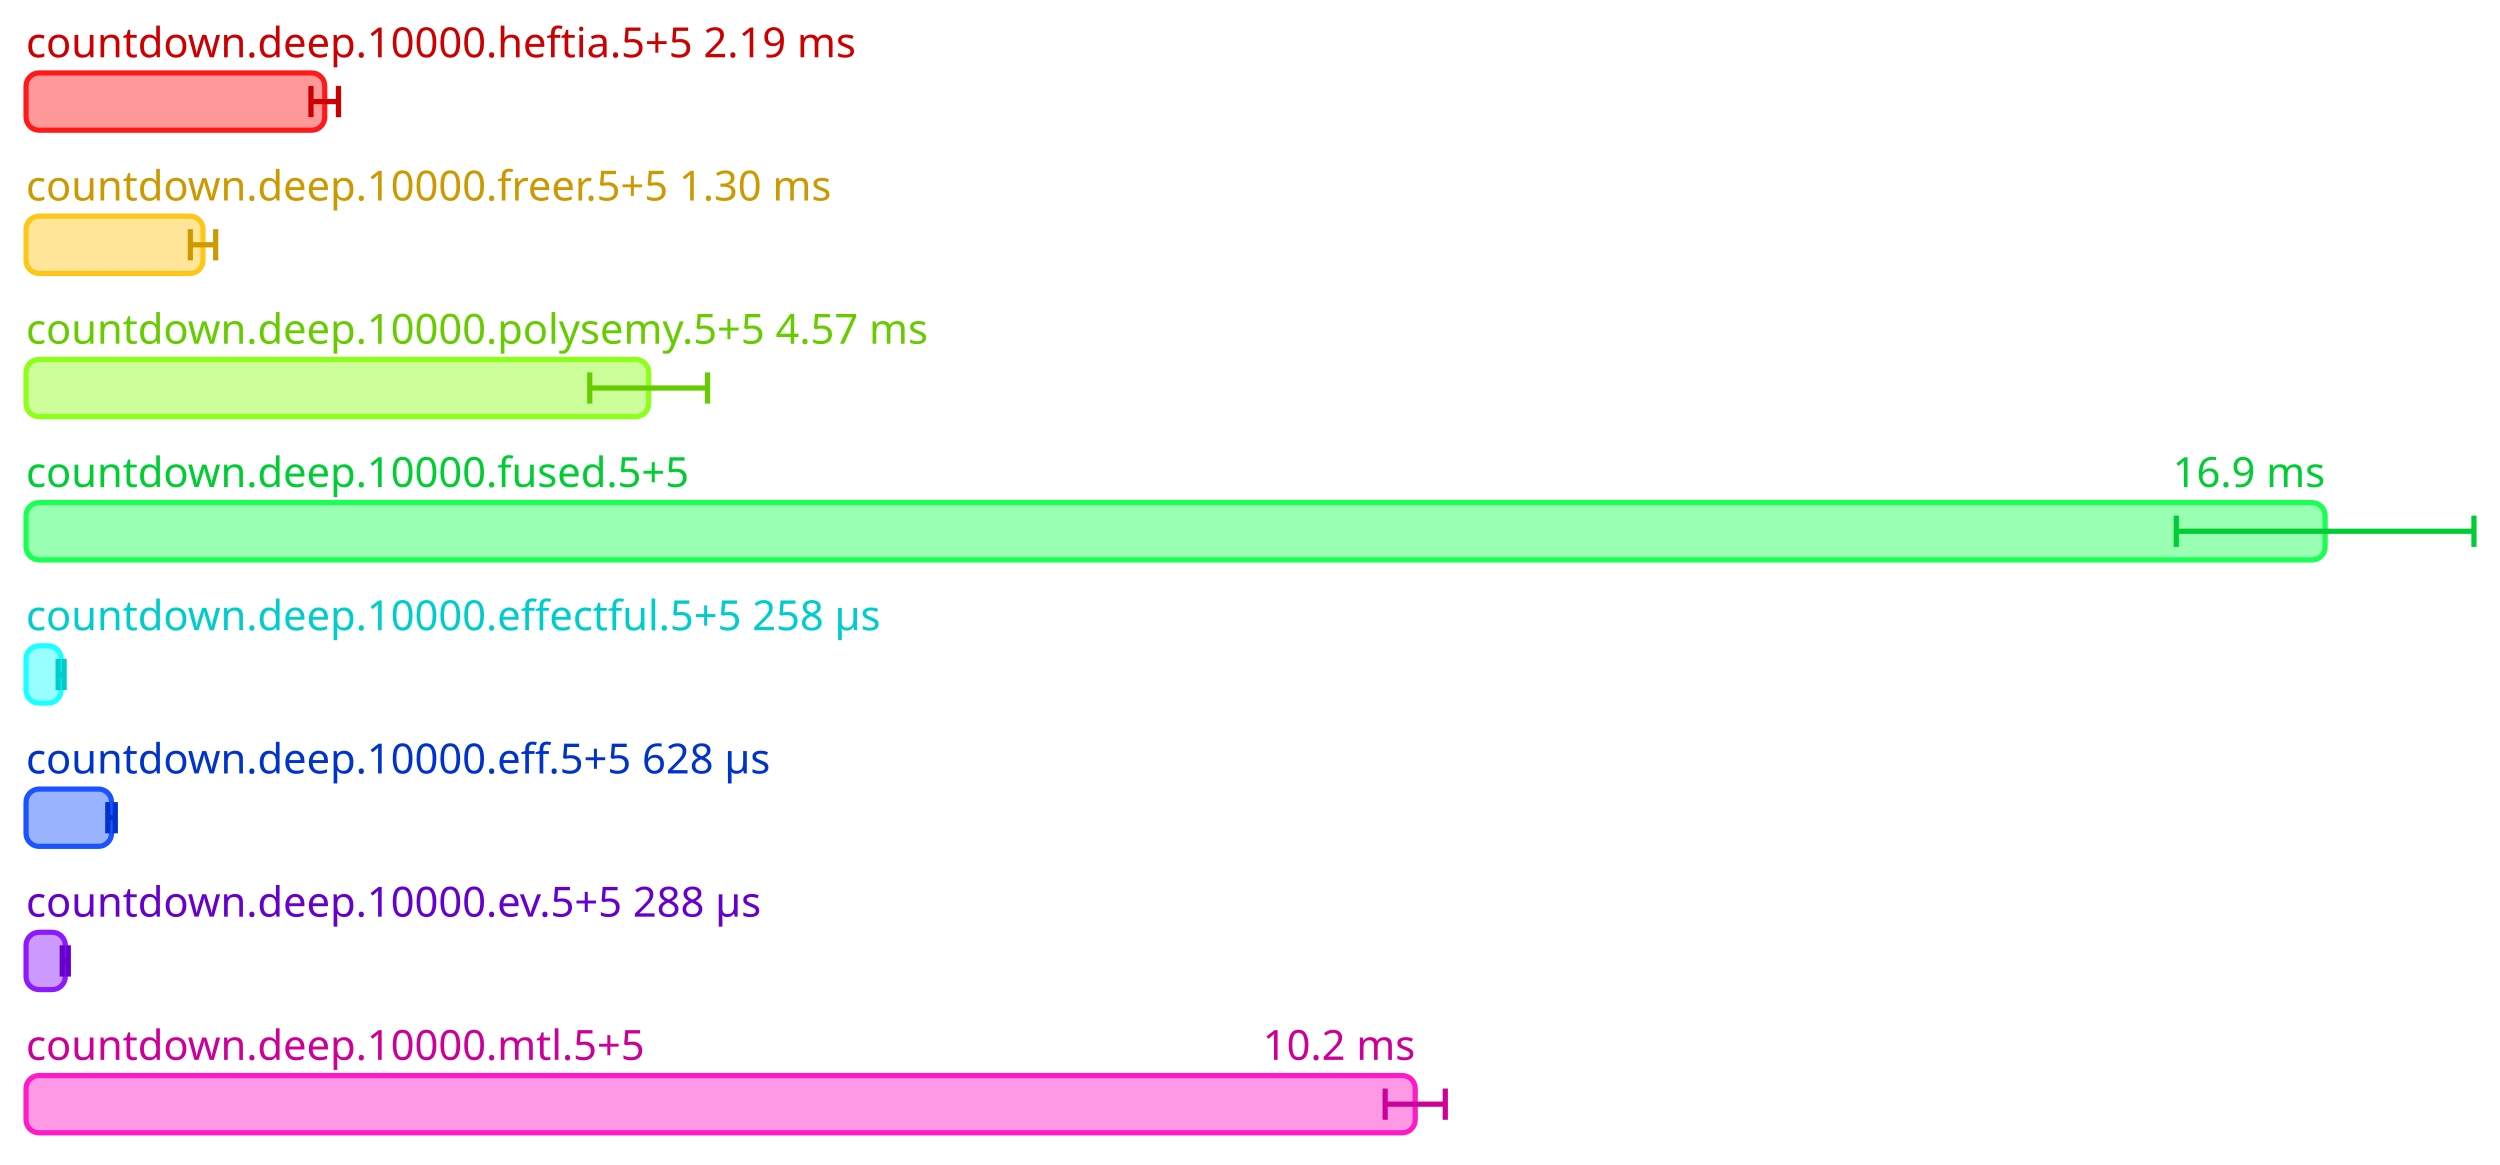
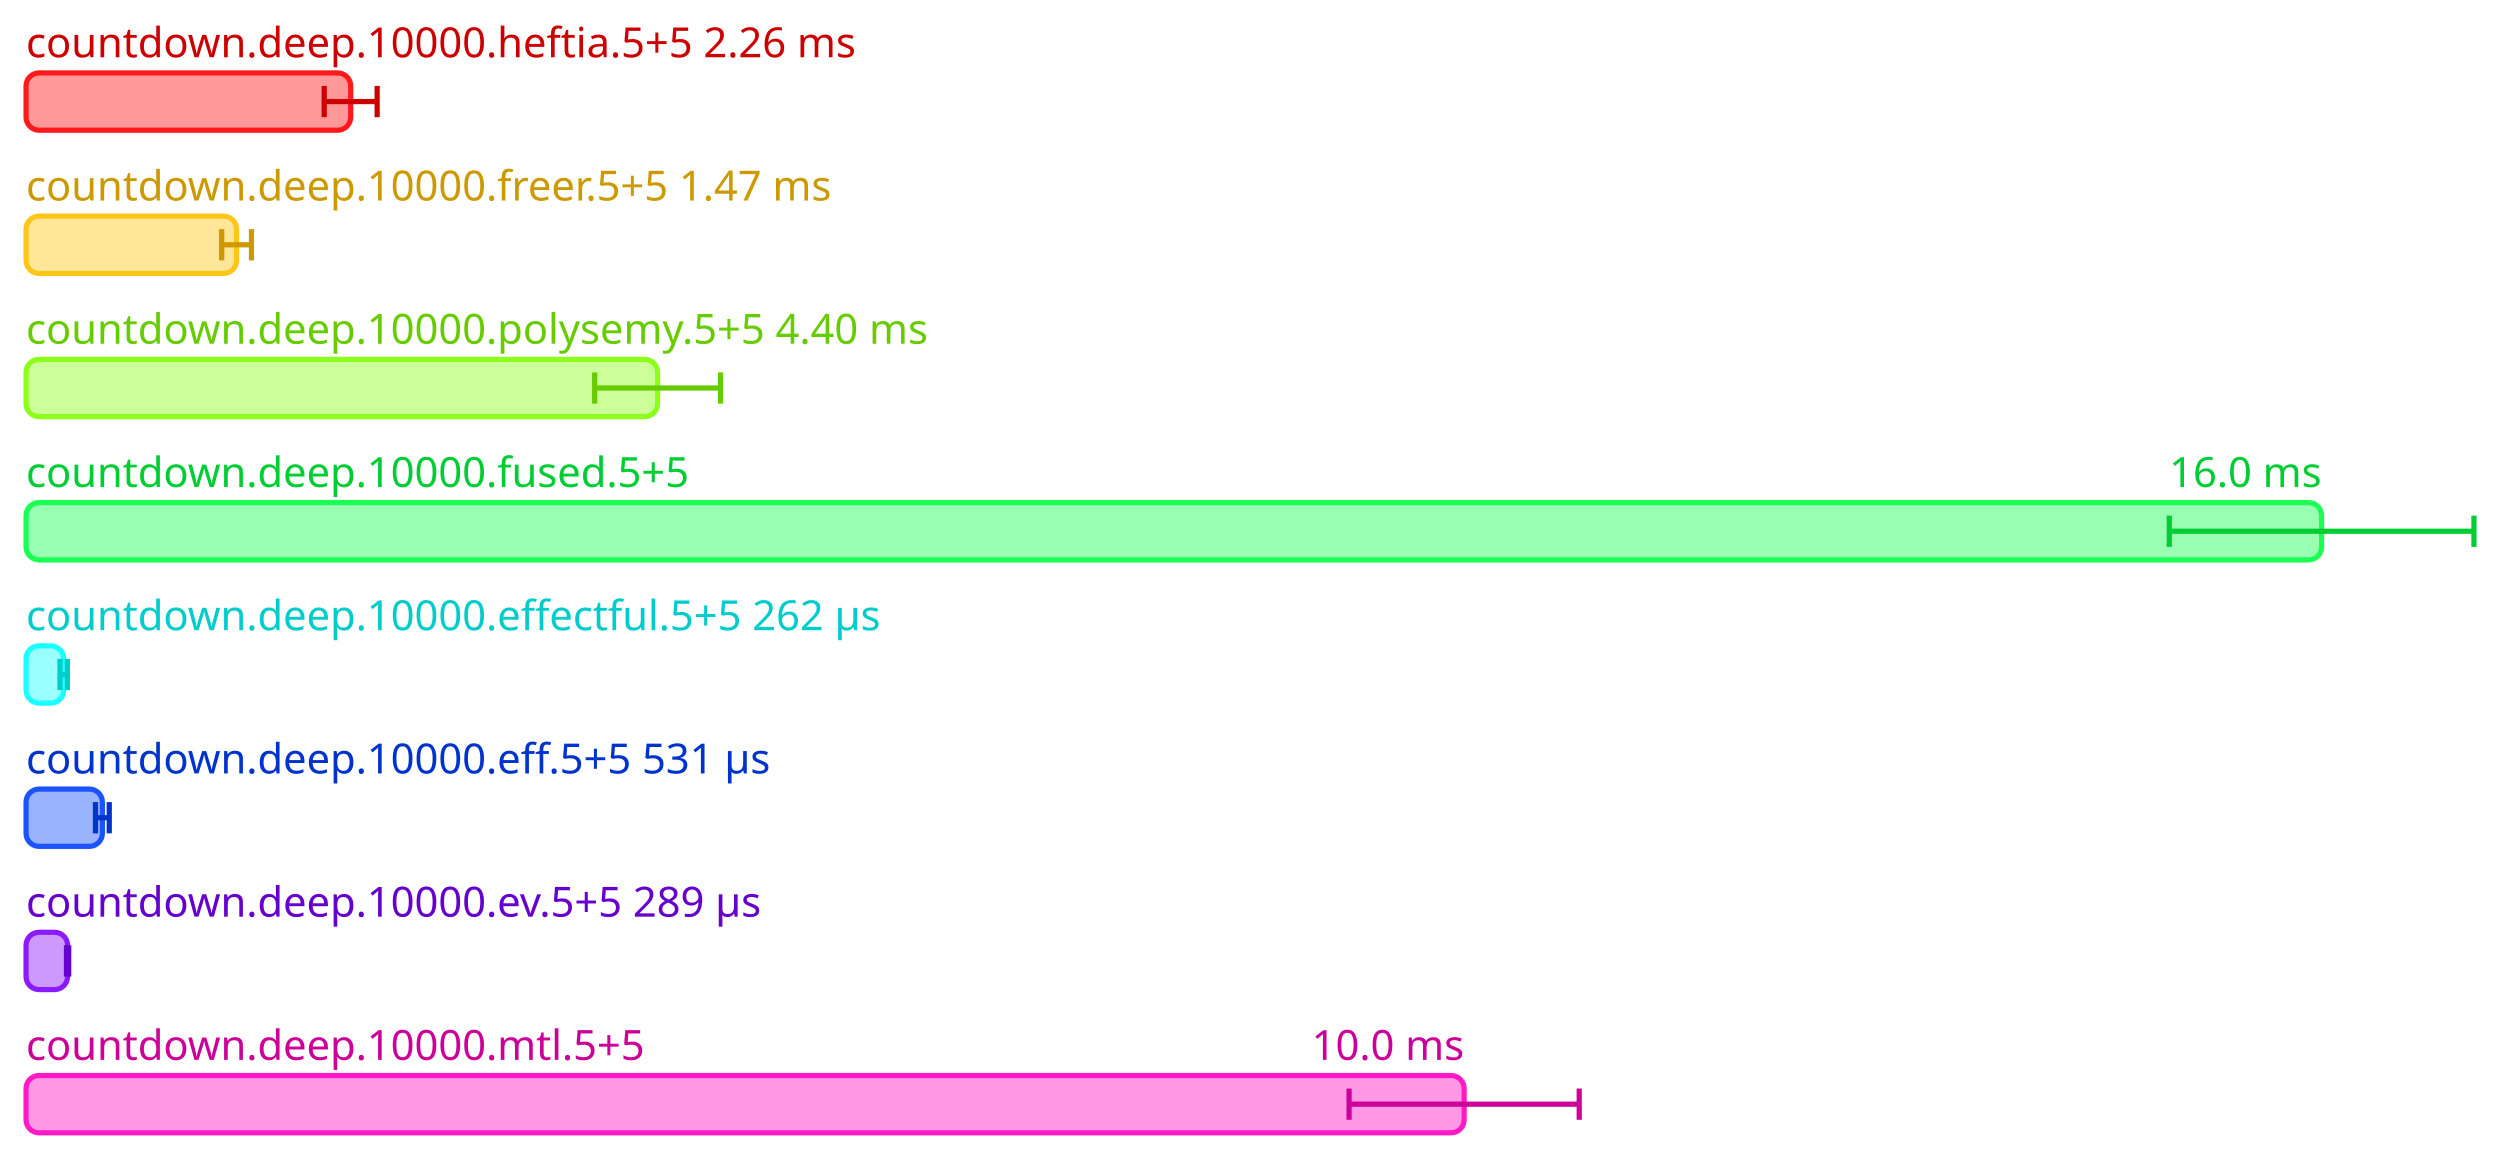
<svg xmlns="http://www.w3.org/2000/svg" height="447" width="960.0" font-size="16" font-family="sans-serif" stroke-width="2">
  <g transform="translate(10.0 0)">
-     <text fill="hsl(0, 100%, 40%)" y="22">countdown.deep.10000.heftia.5+5 2.19 ms</text>
+     <text fill="hsl(0, 100%, 40%)" y="22">countdown.deep.10000.heftia.5+5 2.26 ms</text>
    <g>
-       <rect y="28" rx="5" height="22" width="114.693" fill="hsl(0, 100%, 80%)" stroke="hsl(0, 100%, 55%)" />
+       <rect y="28" rx="5" height="22" width="124.659" fill="hsl(0, 100%, 80%)" stroke="hsl(0, 100%, 55%)" />
      <g stroke="hsl(0, 100%, 40%)">
-         <line x1="109.411" x2="119.975" y1="39" y2="39" />
-         <line x1="109.411" x2="109.411" y1="33" y2="45" />
-         <line x1="119.975" x2="119.975" y1="33" y2="45" />
+         <line x1="114.494" x2="134.824" y1="39" y2="39" />
+         <line x1="114.494" x2="114.494" y1="33" y2="45" />
+         <line x1="134.824" x2="134.824" y1="33" y2="45" />
      </g>
    </g>
-     <text fill="hsl(45, 100%, 40%)" y="77">countdown.deep.10000.freer.5+5 1.30 ms</text>
+     <text fill="hsl(45, 100%, 40%)" y="77">countdown.deep.10000.freer.5+5 1.47 ms</text>
    <g>
-       <rect y="83" rx="5" height="22" width="67.947" fill="hsl(45, 100%, 80%)" stroke="hsl(45, 100%, 55%)" />
+       <rect y="83" rx="5" height="22" width="80.843" fill="hsl(45, 100%, 80%)" stroke="hsl(45, 100%, 55%)" />
      <g stroke="hsl(45, 100%, 40%)">
-         <line x1="63.078" x2="72.815" y1="94" y2="94" />
-         <line x1="63.078" x2="63.078" y1="88" y2="100" />
-         <line x1="72.815" x2="72.815" y1="88" y2="100" />
+         <line x1="75.125" x2="86.562" y1="94" y2="94" />
+         <line x1="75.125" x2="75.125" y1="88" y2="100" />
+         <line x1="86.562" x2="86.562" y1="88" y2="100" />
      </g>
    </g>
-     <text fill="hsl(90, 100%, 40%)" y="132">countdown.deep.10000.polysemy.5+5 4.57 ms</text>
+     <text fill="hsl(90, 100%, 40%)" y="132">countdown.deep.10000.polysemy.5+5 4.40 ms</text>
    <g>
-       <rect y="138" rx="5" height="22" width="239.087" fill="hsl(90, 100%, 80%)" stroke="hsl(90, 100%, 55%)" />
+       <rect y="138" rx="5" height="22" width="242.518" fill="hsl(90, 100%, 80%)" stroke="hsl(90, 100%, 55%)" />
      <g stroke="hsl(90, 100%, 40%)">
-         <line x1="216.468" x2="261.706" y1="149" y2="149" />
-         <line x1="216.468" x2="216.468" y1="143" y2="155" />
-         <line x1="261.706" x2="261.706" y1="143" y2="155" />
+         <line x1="218.351" x2="266.684" y1="149" y2="149" />
+         <line x1="218.351" x2="218.351" y1="143" y2="155" />
+         <line x1="266.684" x2="266.684" y1="143" y2="155" />
      </g>
    </g>
    <g fill="hsl(135, 100%, 40%)">
      <text y="187">countdown.deep.10000.fused.5+5</text>
-       <text y="187" x="882.846" text-anchor="end">16.9 ms</text>
+       <text y="187" x="881.498" text-anchor="end">16.0 ms</text>
    </g>
    <g>
-       <rect y="193" rx="5" height="22" width="882.846" fill="hsl(135, 100%, 80%)" stroke="hsl(135, 100%, 55%)" />
+       <rect y="193" rx="5" height="22" width="881.498" fill="hsl(135, 100%, 80%)" stroke="hsl(135, 100%, 55%)" />
      <g stroke="hsl(135, 100%, 40%)">
-         <line x1="825.693" x2="940.0" y1="204" y2="204" />
-         <line x1="825.693" x2="825.693" y1="198" y2="210" />
+         <line x1="822.995" x2="940.0" y1="204" y2="204" />
+         <line x1="822.995" x2="822.995" y1="198" y2="210" />
        <line x1="940.0" x2="940.0" y1="198" y2="210" />
      </g>
    </g>
-     <text fill="hsl(180, 100%, 40%)" y="242">countdown.deep.10000.effectful.5+5 258  μs</text>
+     <text fill="hsl(180, 100%, 40%)" y="242">countdown.deep.10000.effectful.5+5 262  μs</text>
    <g>
-       <rect y="248" rx="5" height="22" width="13.477" fill="hsl(180, 100%, 80%)" stroke="hsl(180, 100%, 55%)" />
+       <rect y="248" rx="5" height="22" width="14.462" fill="hsl(180, 100%, 80%)" stroke="hsl(180, 100%, 55%)" />
      <g stroke="hsl(180, 100%, 40%)">
-         <line x1="12.329" x2="14.625" y1="259" y2="259" />
-         <line x1="12.329" x2="12.329" y1="253" y2="265" />
-         <line x1="14.625" x2="14.625" y1="253" y2="265" />
+         <line x1="13.029" x2="15.896" y1="259" y2="259" />
+         <line x1="13.029" x2="13.029" y1="253" y2="265" />
+         <line x1="15.896" x2="15.896" y1="253" y2="265" />
      </g>
    </g>
-     <text fill="hsl(225, 100%, 40%)" y="297">countdown.deep.10000.eff.5+5 628  μs</text>
+     <text fill="hsl(225, 100%, 40%)" y="297">countdown.deep.10000.eff.5+5 531  μs</text>
    <g>
-       <rect y="303" rx="5" height="22" width="32.832" fill="hsl(225, 100%, 80%)" stroke="hsl(225, 100%, 55%)" />
+       <rect y="303" rx="5" height="22" width="29.312" fill="hsl(225, 100%, 80%)" stroke="hsl(225, 100%, 55%)" />
      <g stroke="hsl(225, 100%, 40%)">
-         <line x1="31.39" x2="34.274" y1="314" y2="314" />
-         <line x1="31.39" x2="31.39" y1="308" y2="320" />
-         <line x1="34.274" x2="34.274" y1="308" y2="320" />
+         <line x1="26.669" x2="31.954" y1="314" y2="314" />
+         <line x1="26.669" x2="26.669" y1="308" y2="320" />
+         <line x1="31.954" x2="31.954" y1="308" y2="320" />
      </g>
    </g>
-     <text fill="hsl(270, 100%, 40%)" y="352">countdown.deep.10000.ev.5+5 288  μs</text>
+     <text fill="hsl(270, 100%, 40%)" y="352">countdown.deep.10000.ev.5+5 289  μs</text>
    <g>
-       <rect y="358" rx="5" height="22" width="15.066" fill="hsl(270, 100%, 80%)" stroke="hsl(270, 100%, 55%)" />
+       <rect y="358" rx="5" height="22" width="15.95" fill="hsl(270, 100%, 80%)" stroke="hsl(270, 100%, 55%)" />
      <g stroke="hsl(270, 100%, 40%)">
-         <line x1="13.905" x2="16.228" y1="369" y2="369" />
-         <line x1="13.905" x2="13.905" y1="363" y2="375" />
-         <line x1="16.228" x2="16.228" y1="363" y2="375" />
+         <line x1="15.526" x2="16.375" y1="369" y2="369" />
+         <line x1="15.526" x2="15.526" y1="363" y2="375" />
+         <line x1="16.375" x2="16.375" y1="363" y2="375" />
      </g>
    </g>
    <g fill="hsl(315, 100%, 40%)">
      <text y="407">countdown.deep.10000.mtl.5+5</text>
-       <text y="407" x="533.445" text-anchor="end">10.2 ms</text>
+       <text y="407" x="552.23" text-anchor="end">10.0 ms</text>
    </g>
    <g>
-       <rect y="413" rx="5" height="22" width="533.445" fill="hsl(315, 100%, 80%)" stroke="hsl(315, 100%, 55%)" />
+       <rect y="413" rx="5" height="22" width="552.23" fill="hsl(315, 100%, 80%)" stroke="hsl(315, 100%, 55%)" />
      <g stroke="hsl(315, 100%, 40%)">
-         <line x1="521.899" x2="544.99" y1="424" y2="424" />
-         <line x1="521.899" x2="521.899" y1="418" y2="430" />
-         <line x1="544.99" x2="544.99" y1="418" y2="430" />
+         <line x1="508.042" x2="596.417" y1="424" y2="424" />
+         <line x1="508.042" x2="508.042" y1="418" y2="430" />
+         <line x1="596.417" x2="596.417" y1="418" y2="430" />
      </g>
    </g>
  </g>
</svg>
